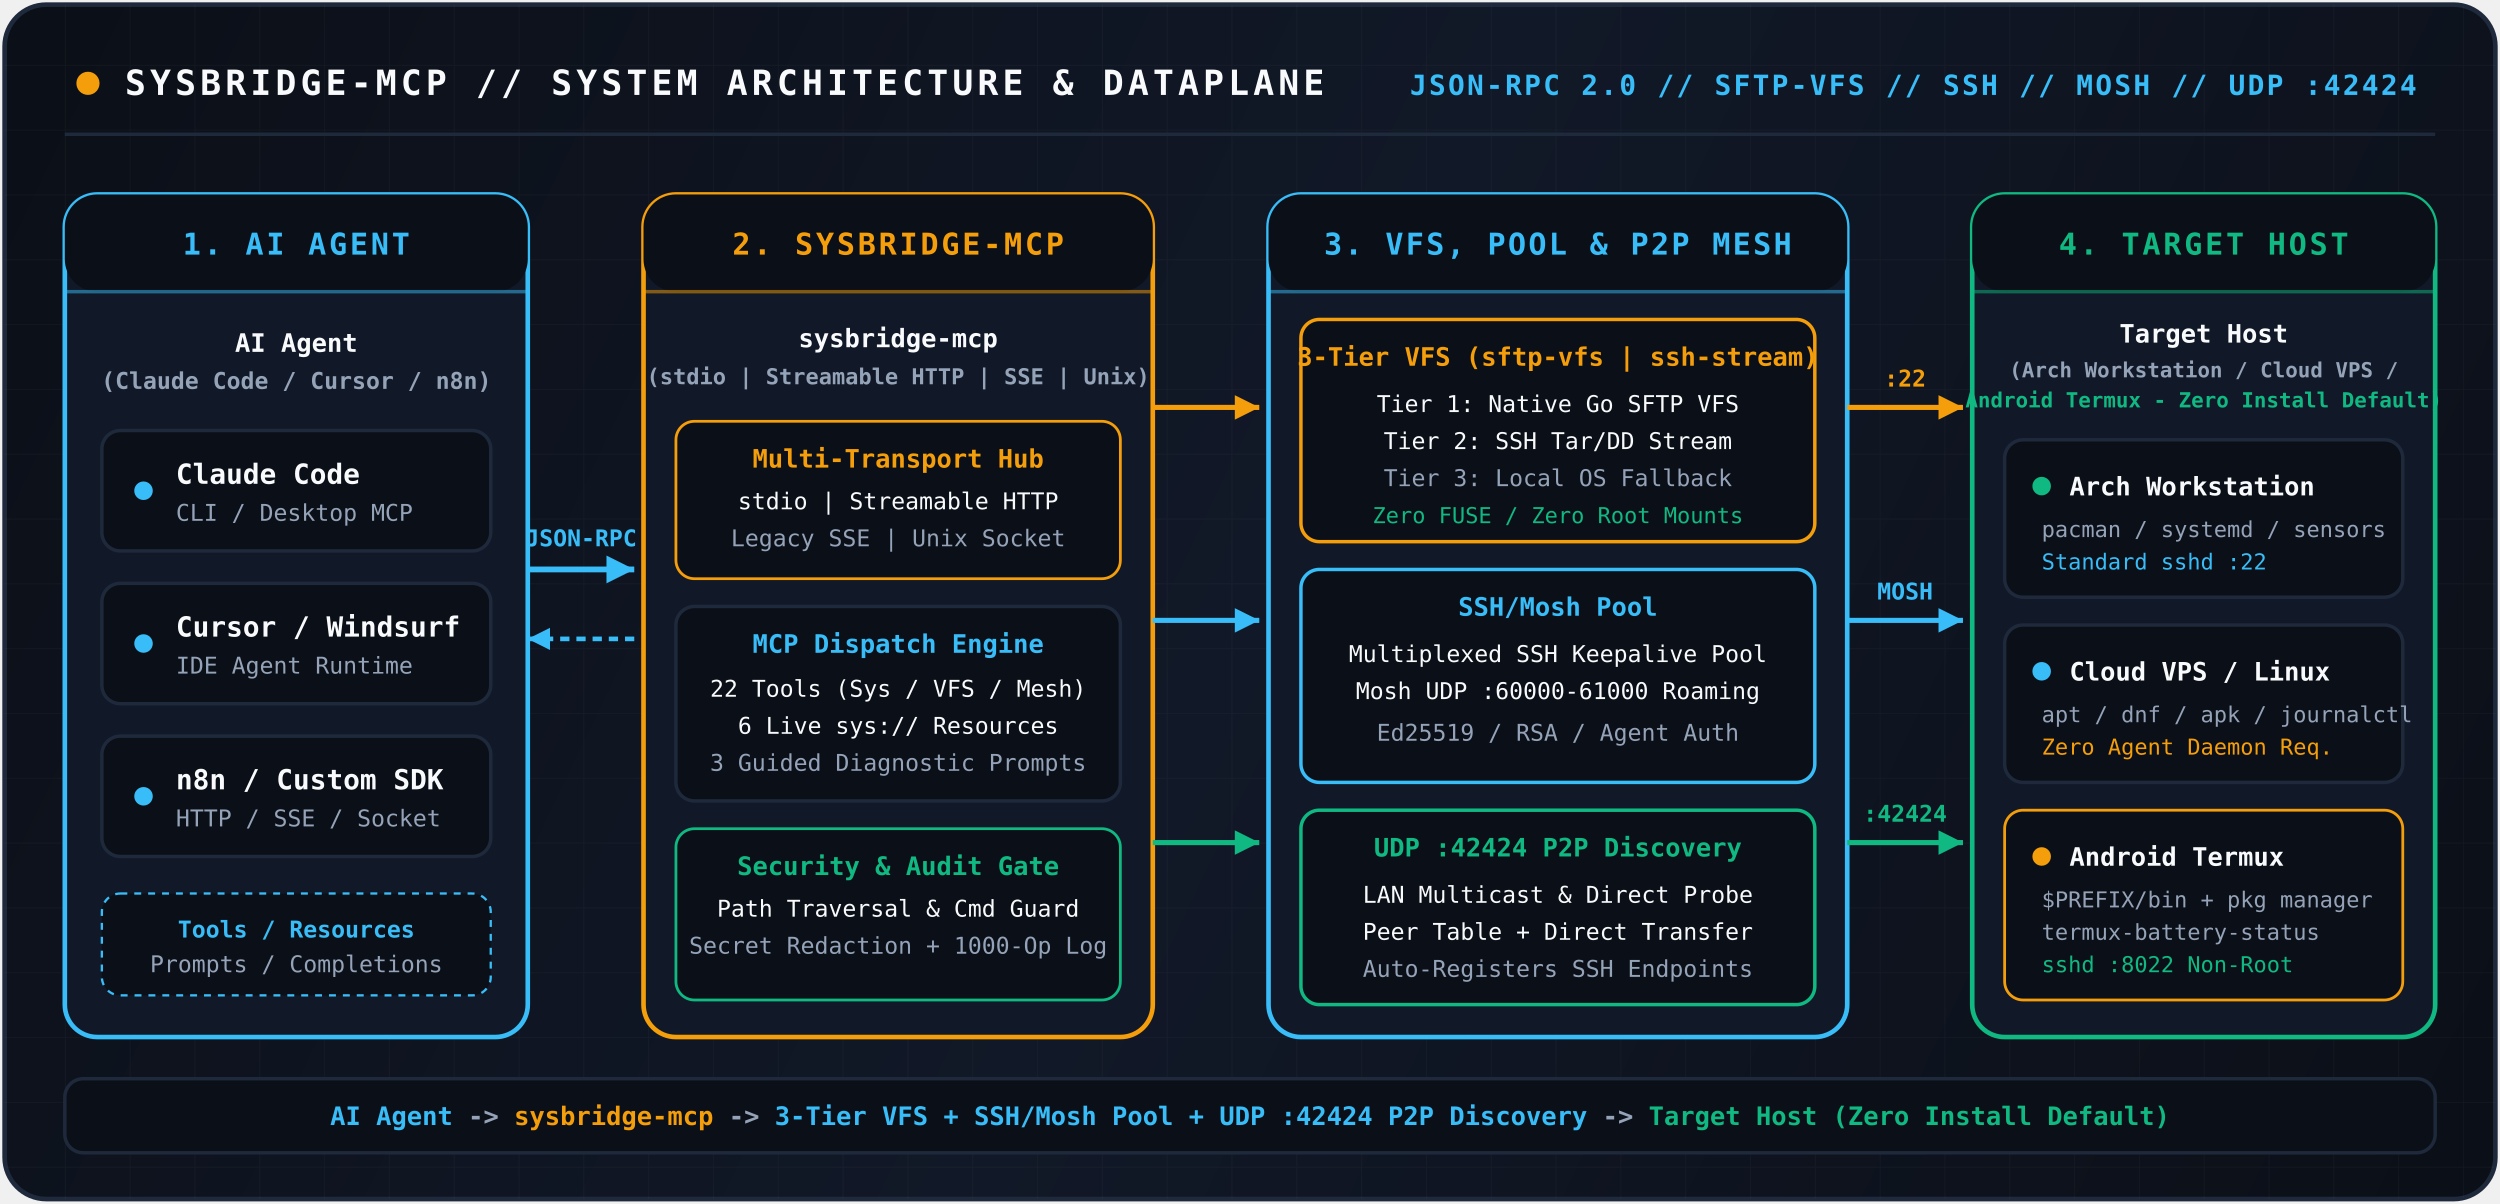
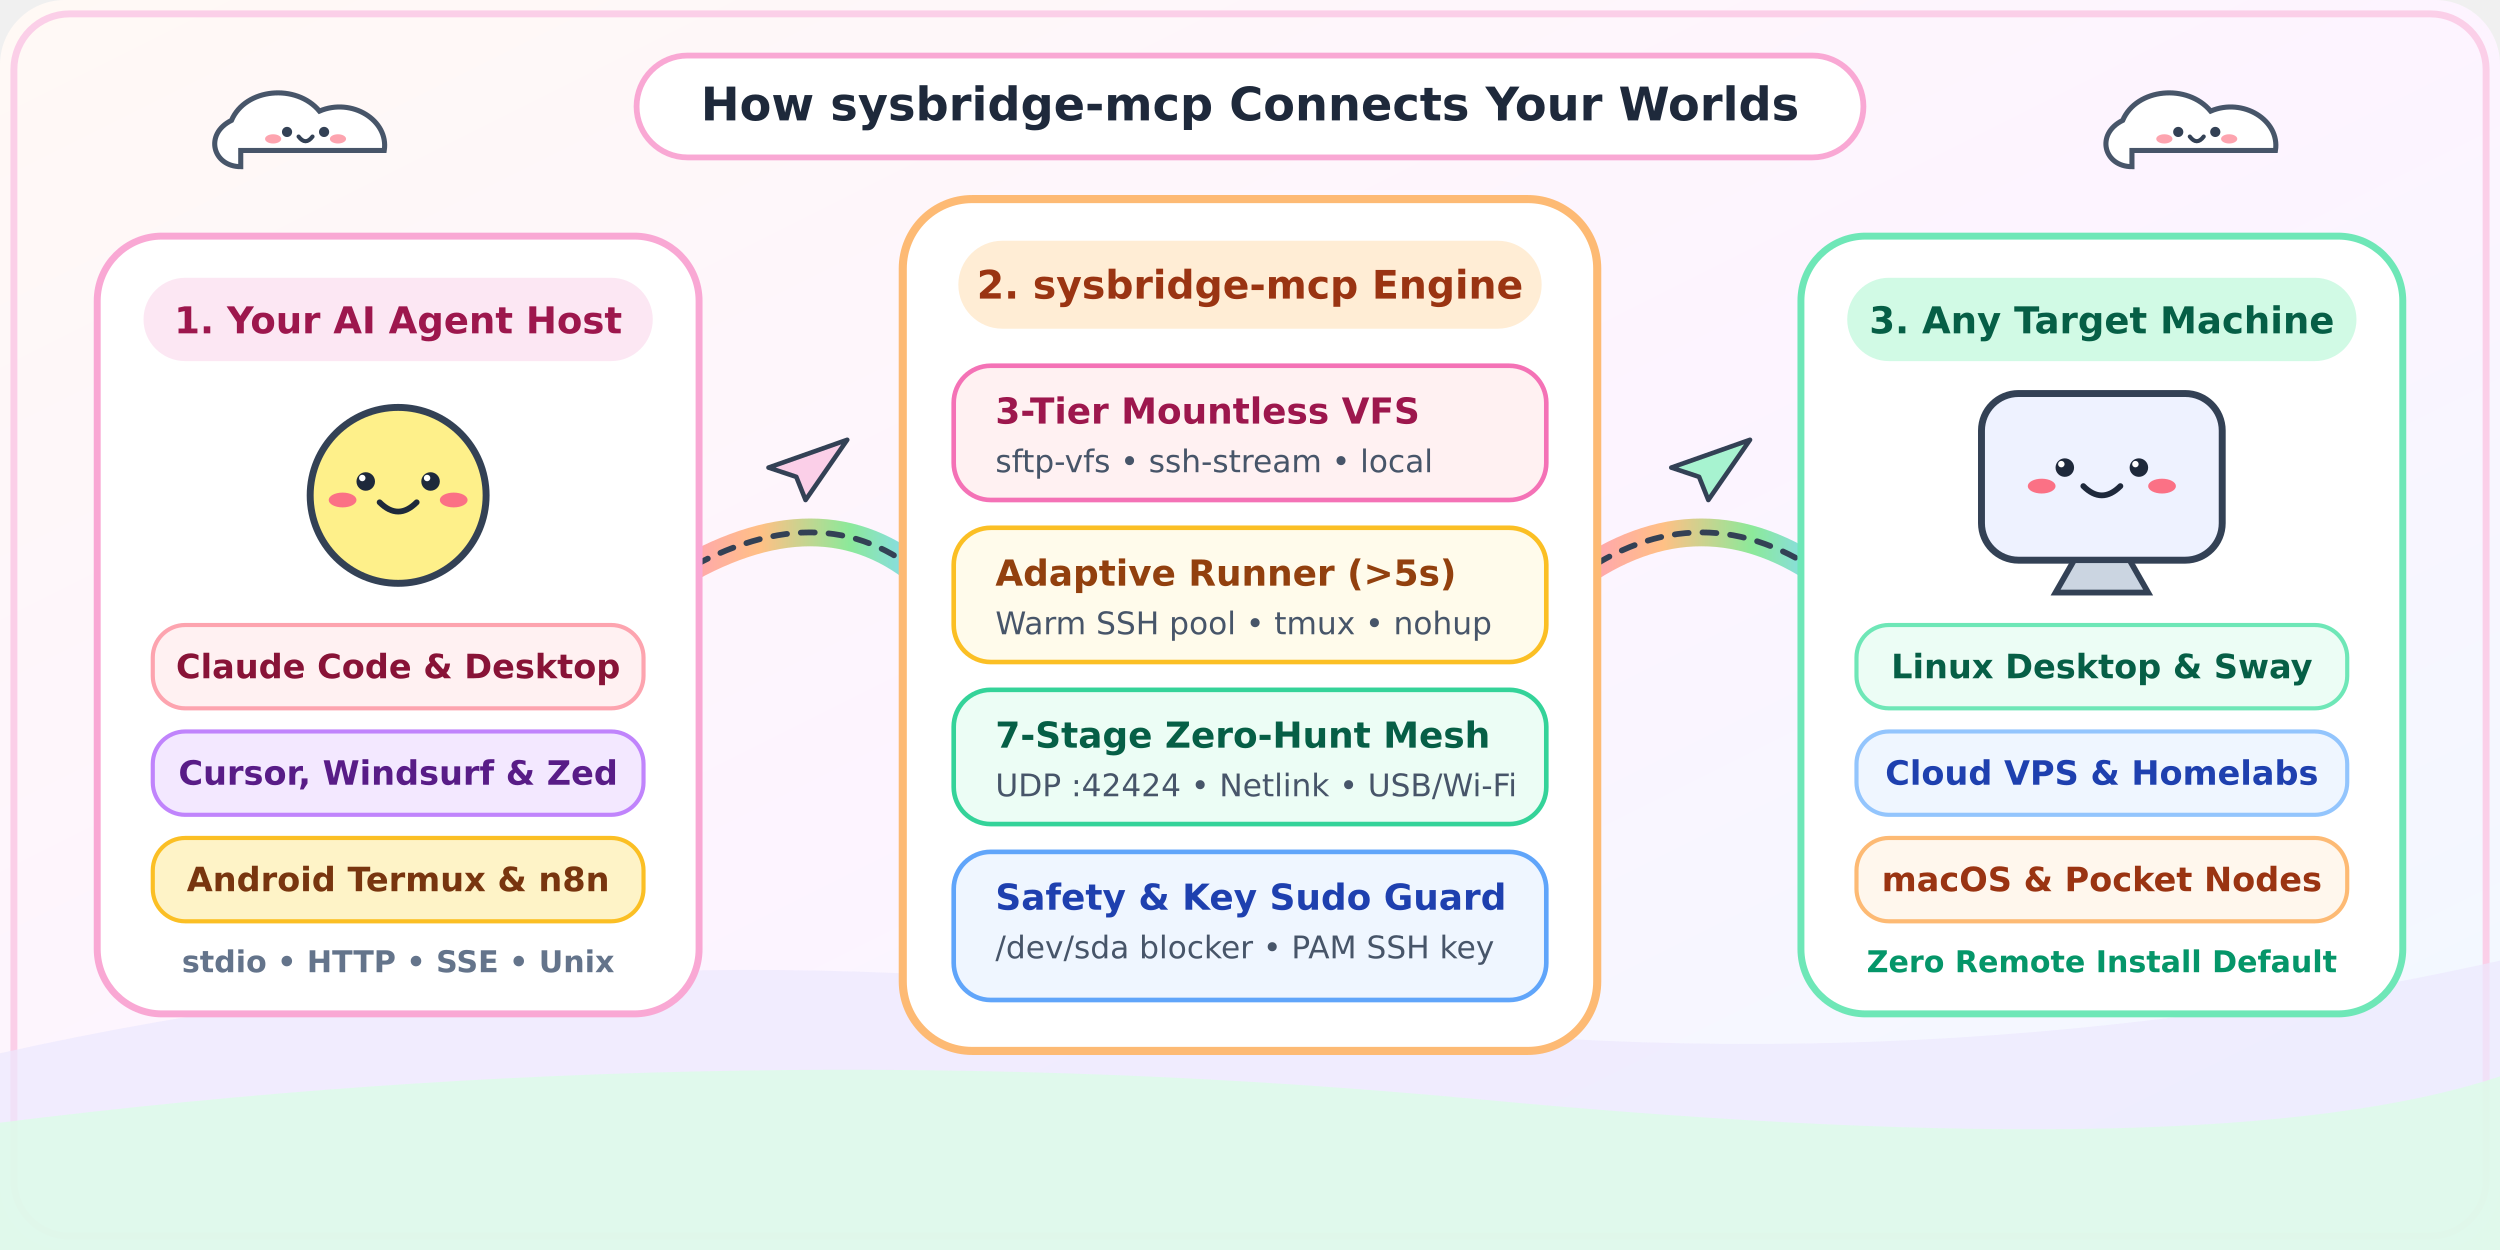
- <svg xmlns="http://www.w3.org/2000/svg" viewBox="0 0 1080 520" width="1080" height="520" fill="none">
+ <svg xmlns="http://www.w3.org/2000/svg" width="1080" height="540" viewBox="0 0 1080 540">
  <defs>
-     <linearGradient id="arch-bg" x1="0" y1="0" x2="1080" y2="520" gradientUnits="userSpaceOnUse">
-       <stop offset="0%" stop-color="#0B0F17" />
-       <stop offset="50%" stop-color="#111827" />
-       <stop offset="100%" stop-color="#0B0F17" />
+     <linearGradient id="archBg" x1="0" y1="0" x2="1" y2="1">
+       <stop offset="0%" stop-color="#FFF9F5" />
+       <stop offset="50%" stop-color="#FDF4FF" />
+       <stop offset="100%" stop-color="#F0F9FF" />
    </linearGradient>
-     <pattern id="arch-grid" width="28" height="28" patternUnits="userSpaceOnUse">
-       <path d="M 28 0 L 0 0 0 28" fill="none" stroke="#F8FAFC" stroke-width="0.7" stroke-opacity="0.035" />
-     </pattern>
-     <marker id="arrow-cyan" viewBox="0 0 10 10" refX="8" refY="5" markerWidth="6" markerHeight="6" orient="auto-start-reverse">
-       <path d="M 0 1 L 8 5 L 0 9 z" fill="#38BDF8" />
-     </marker>
-     <marker id="arrow-amber" viewBox="0 0 10 10" refX="8" refY="5" markerWidth="6" markerHeight="6" orient="auto-start-reverse">
-       <path d="M 0 1 L 8 5 L 0 9 z" fill="#F59E0B" />
-     </marker>
-     <marker id="arrow-emerald" viewBox="0 0 10 10" refX="8" refY="5" markerWidth="6" markerHeight="6" orient="auto-start-reverse">
-       <path d="M 0 1 L 8 5 L 0 9 z" fill="#10B981" />
-     </marker>
+     <linearGradient id="rainbowTrack" x1="0" y1="0" x2="1" y2="0">
+       <stop offset="0%" stop-color="#FF9EBB" />
+       <stop offset="35%" stop-color="#FFC085" />
+       <stop offset="70%" stop-color="#8CE99A" />
+       <stop offset="100%" stop-color="#85D8FF" />
+     </linearGradient>
  </defs>
-   <rect x="2" y="2" width="1076" height="516" rx="18" fill="url(#arch-bg)" stroke="#1E293B" stroke-width="2" />
-   <rect x="2" y="2" width="1076" height="516" rx="18" fill="url(#arch-grid)" />
-   <g font-family="ui-monospace, SFMono-Regular, Menlo, Monaco, Consolas, monospace">
-     <circle cx="38" cy="36" r="5" fill="#F59E0B" />
-     <text x="54" y="41" font-size="15" font-weight="800" letter-spacing="1.8" fill="#F8FAFC">SYSBRIDGE-MCP // SYSTEM ARCHITECTURE &amp; DATAPLANE</text>
-     <text x="1044" y="41" text-anchor="end" font-size="12" font-weight="700" letter-spacing="1" fill="#38BDF8">JSON-RPC 2.0 // SFTP-VFS // SSH // MOSH // UDP :42424</text>
-     <line x1="28" y1="58" x2="1052" y2="58" stroke="#1E293B" stroke-width="1.5" />
+   <rect width="1080" height="540" rx="28" fill="url(#archBg)" />
+   <rect x="6" y="6" width="1068" height="528" rx="24" fill="none" stroke="#FBCFE8" stroke-width="3" />
+   <path d="M 0 455 Q 270 395 540 435 T 1080 415 L 1080 540 L 0 540 Z" fill="#EDE9FE" fill-opacity="0.7" />
+   <path d="M 0 485 Q 320 445 640 475 T 1080 465 L 1080 540 L 0 540 Z" fill="#DCFCE7" fill-opacity="0.8" />
+   <g font-family="'DejaVu Sans', 'Segoe UI', sans-serif">
+     <rect x="275" y="24" width="530" height="44" rx="22" fill="#FFFFFF" stroke="#F9A8D4" stroke-width="2.5" />
+     <text x="540" y="52" text-anchor="middle" font-size="20" font-weight="800" fill="#1E293B">How sysbridge-mcp Connects Your Worlds</text>
  </g>
-   <g transform="translate(28, 84)" font-family="ui-monospace, SFMono-Regular, Menlo, Monaco, Consolas, monospace">
-     <rect x="0" y="0" width="200" height="364" rx="14" fill="#111827" stroke="#38BDF8" stroke-width="2" />
-     <rect x="0" y="0" width="200" height="42" rx="14" fill="#0B0F17" />
-     <text x="100" y="26" text-anchor="middle" font-size="13" font-weight="800" letter-spacing="1.2" fill="#38BDF8">1. AI AGENT</text>
-     <line x1="0" y1="42" x2="200" y2="42" stroke="#38BDF8" stroke-width="1.5" stroke-opacity="0.5" />
-     <text x="100" y="68" text-anchor="middle" font-size="11" font-weight="700" fill="#F8FAFC">AI Agent</text>
-     <text x="100" y="84" text-anchor="middle" font-size="10" font-weight="600" fill="#94A3B8">(Claude Code / Cursor / n8n)</text>
-     <g transform="translate(16, 102)">
-       <rect x="0" y="0" width="168" height="52" rx="8" fill="#0B0F17" stroke="#1E293B" stroke-width="1.5" />
-       <circle cx="18" cy="26" r="4" fill="#38BDF8" />
-       <text x="32" y="23" font-size="12" font-weight="700" fill="#F8FAFC">Claude Code</text>
-       <text x="32" y="39" font-size="10" fill="#94A3B8">CLI / Desktop MCP</text>
-     </g>
-     <g transform="translate(16, 168)">
-       <rect x="0" y="0" width="168" height="52" rx="8" fill="#0B0F17" stroke="#1E293B" stroke-width="1.5" />
-       <circle cx="18" cy="26" r="4" fill="#38BDF8" />
-       <text x="32" y="23" font-size="12" font-weight="700" fill="#F8FAFC">Cursor / Windsurf</text>
-       <text x="32" y="39" font-size="10" fill="#94A3B8">IDE Agent Runtime</text>
-     </g>
-     <g transform="translate(16, 234)">
-       <rect x="0" y="0" width="168" height="52" rx="8" fill="#0B0F17" stroke="#1E293B" stroke-width="1.5" />
-       <circle cx="18" cy="26" r="4" fill="#38BDF8" />
-       <text x="32" y="23" font-size="12" font-weight="700" fill="#F8FAFC">n8n / Custom SDK</text>
-       <text x="32" y="39" font-size="10" fill="#94A3B8">HTTP / SSE / Socket</text>
-     </g>
-     <rect x="16" y="302" width="168" height="44" rx="8" fill="#0B0F17" stroke="#38BDF8" stroke-width="1" stroke-dasharray="3 3" />
-     <text x="100" y="321" text-anchor="middle" font-size="10" font-weight="700" fill="#38BDF8">Tools / Resources</text>
-     <text x="100" y="336" text-anchor="middle" font-size="10" fill="#94A3B8">Prompts / Completions</text>
+   <g transform="translate(88, 30)">
+     <path d="M 16 42 C 4 42 0 28 12 22 C 18 8 40 6 50 18 C 64 12 80 22 78 35 L 16 35 Z" fill="#FFFFFF" stroke="#475569" stroke-width="2.2" />
+     <circle cx="36" cy="27" r="2.2" fill="#334155" />
+     <circle cx="52" cy="27" r="2.2" fill="#334155" />
+     <ellipse cx="30" cy="30" rx="3.5" ry="2" fill="#FDA4AF" />
+     <ellipse cx="58" cy="30" rx="3.5" ry="2" fill="#FDA4AF" />
+     <path d="M 41 29 Q 44 33 47 29" fill="none" stroke="#334155" stroke-width="1.8" stroke-linecap="round" />
  </g>
-   <g font-family="ui-monospace, SFMono-Regular, Menlo, Monaco, Consolas, monospace" font-size="10" font-weight="700">
-     <line x1="228" y1="246" x2="274" y2="246" stroke="#38BDF8" stroke-width="2.5" marker-end="url(#arrow-cyan)" />
-     <line x1="274" y1="276" x2="228" y2="276" stroke="#38BDF8" stroke-width="2" stroke-dasharray="4 3" marker-end="url(#arrow-cyan)" />
-     <text x="251" y="236" text-anchor="middle" fill="#38BDF8">JSON-RPC</text>
+   <g transform="translate(905, 30)">
+     <path d="M 16 42 C 4 42 0 28 12 22 C 18 8 40 6 50 18 C 64 12 80 22 78 35 L 16 35 Z" fill="#FFFFFF" stroke="#475569" stroke-width="2.2" />
+     <circle cx="36" cy="27" r="2.2" fill="#334155" />
+     <circle cx="52" cy="27" r="2.2" fill="#334155" />
+     <ellipse cx="30" cy="30" rx="3.5" ry="2" fill="#FDA4AF" />
+     <ellipse cx="58" cy="30" rx="3.5" ry="2" fill="#FDA4AF" />
+     <path d="M 41 29 Q 44 33 47 29" fill="none" stroke="#334155" stroke-width="1.8" stroke-linecap="round" />
  </g>
-   <g transform="translate(278, 84)" font-family="ui-monospace, SFMono-Regular, Menlo, Monaco, Consolas, monospace">
-     <rect x="0" y="0" width="220" height="364" rx="14" fill="#111827" stroke="#F59E0B" stroke-width="2" />
-     <rect x="0" y="0" width="220" height="42" rx="14" fill="#0B0F17" />
-     <text x="110" y="26" text-anchor="middle" font-size="13" font-weight="800" letter-spacing="1.2" fill="#F59E0B">2. SYSBRIDGE-MCP</text>
-     <line x1="0" y1="42" x2="220" y2="42" stroke="#F59E0B" stroke-width="1.5" stroke-opacity="0.5" />
-     <text x="110" y="66" text-anchor="middle" font-size="11" font-weight="700" fill="#F8FAFC">sysbridge-mcp</text>
-     <text x="110" y="82" text-anchor="middle" font-size="9.5" font-weight="600" fill="#94A3B8">(stdio | Streamable HTTP | SSE | Unix)</text>
-     <g transform="translate(14, 98)">
-       <rect x="0" y="0" width="192" height="68" rx="8" fill="#0B0F17" stroke="#F59E0B" stroke-width="1.2" />
-       <text x="96" y="20" text-anchor="middle" font-size="11" font-weight="700" fill="#F59E0B">Multi-Transport Hub</text>
-       <text x="96" y="38" text-anchor="middle" font-size="10" fill="#F8FAFC">stdio | Streamable HTTP</text>
-       <text x="96" y="54" text-anchor="middle" font-size="10" fill="#94A3B8">Legacy SSE | Unix Socket</text>
-     </g>
-     <g transform="translate(14, 178)">
-       <rect x="0" y="0" width="192" height="84" rx="8" fill="#0B0F17" stroke="#1E293B" stroke-width="1.5" />
-       <text x="96" y="20" text-anchor="middle" font-size="11" font-weight="700" fill="#38BDF8">MCP Dispatch Engine</text>
-       <text x="96" y="39" text-anchor="middle" font-size="10" fill="#F8FAFC">22 Tools (Sys / VFS / Mesh)</text>
-       <text x="96" y="55" text-anchor="middle" font-size="10" fill="#F8FAFC">6 Live sys:// Resources</text>
-       <text x="96" y="71" text-anchor="middle" font-size="10" fill="#94A3B8">3 Guided Diagnostic Prompts</text>
-     </g>
-     <g transform="translate(14, 274)">
-       <rect x="0" y="0" width="192" height="74" rx="8" fill="#0B0F17" stroke="#10B981" stroke-width="1.2" />
-       <text x="96" y="20" text-anchor="middle" font-size="11" font-weight="700" fill="#10B981">Security &amp; Audit Gate</text>
-       <text x="96" y="38" text-anchor="middle" font-size="10" fill="#F8FAFC">Path Traversal &amp; Cmd Guard</text>
-       <text x="96" y="54" text-anchor="middle" font-size="10" fill="#94A3B8">Secret Redaction + 1000-Op Log</text>
-     </g>
+   <path d="M 290 250 Q 355 210 400 250" fill="none" stroke="url(#rainbowTrack)" stroke-width="12" stroke-linecap="round" />
+   <path d="M 290 250 Q 355 210 400 250" fill="none" stroke="#334155" stroke-width="2.5" stroke-dasharray="6 6" stroke-linecap="round" />
+   <path d="M 680 250 Q 735 210 790 250" fill="none" stroke="url(#rainbowTrack)" stroke-width="12" stroke-linecap="round" />
+   <path d="M 680 250 Q 735 210 790 250" fill="none" stroke="#334155" stroke-width="2.5" stroke-dasharray="6 6" stroke-linecap="round" />
+   <polygon points="332,202 366,190 348,216 344,206" fill="#FBCFE8" stroke="#334155" stroke-width="2" stroke-linejoin="round" />
+   <polygon points="722,202 756,190 738,216 734,206" fill="#A7F3D0" stroke="#334155" stroke-width="2" stroke-linejoin="round" />
+   <g transform="translate(42, 102)" font-family="'DejaVu Sans', sans-serif">
+     <rect x="0" y="0" width="260" height="336" rx="28" fill="#FFFFFF" stroke="#F9A8D4" stroke-width="3" />
+     <rect x="20" y="18" width="220" height="36" rx="18" fill="#FCE7F3" />
+     <text x="130" y="42" text-anchor="middle" font-size="16" font-weight="800" fill="#9D174D">1. Your AI Agent Host</text>
+     <circle cx="130" cy="112" r="38" fill="#FEF08A" stroke="#334155" stroke-width="3" />
+     <circle cx="116" cy="106" r="4" fill="#1E293B" />
+     <circle cx="144" cy="106" r="4" fill="#1E293B" />
+     <circle cx="114.5" cy="104.5" r="1.4" fill="#FFFFFF" />
+     <circle cx="142.5" cy="104.5" r="1.4" fill="#FFFFFF" />
+     <ellipse cx="106" cy="114" rx="6" ry="3.2" fill="#FB7185" />
+     <ellipse cx="154" cy="114" rx="6" ry="3.2" fill="#FB7185" />
+     <path d="M 122 115 Q 130 123 138 115" fill="none" stroke="#1E293B" stroke-width="2.5" stroke-linecap="round" />
+     <rect x="24" y="168" width="212" height="36" rx="14" fill="#FFF1F2" stroke="#FDA4AF" stroke-width="1.8" />
+     <text x="130" y="191" text-anchor="middle" font-size="14.5" font-weight="700" fill="#881337">Claude Code &amp; Desktop</text>
+     <rect x="24" y="214" width="212" height="36" rx="14" fill="#F3E8FF" stroke="#C084FC" stroke-width="1.8" />
+     <text x="130" y="237" text-anchor="middle" font-size="14.5" font-weight="700" fill="#581C87">Cursor, Windsurf &amp; Zed</text>
+     <rect x="24" y="260" width="212" height="36" rx="14" fill="#FEF3C7" stroke="#FBBF24" stroke-width="1.8" />
+     <text x="130" y="283" text-anchor="middle" font-size="14.5" font-weight="700" fill="#78350F">Android Termux &amp; n8n</text>
+     <text x="130" y="318" text-anchor="middle" font-size="13" font-weight="700" fill="#64748B">stdio • HTTP • SSE • Unix</text>
  </g>
-   <g font-family="ui-monospace, SFMono-Regular, Menlo, Monaco, Consolas, monospace" font-size="10" font-weight="700">
-     <line x1="498" y1="176" x2="544" y2="176" stroke="#F59E0B" stroke-width="2.2" marker-end="url(#arrow-amber)" />
-     <line x1="498" y1="268" x2="544" y2="268" stroke="#38BDF8" stroke-width="2.2" marker-end="url(#arrow-cyan)" />
-     <line x1="498" y1="364" x2="544" y2="364" stroke="#10B981" stroke-width="2.2" marker-end="url(#arrow-emerald)" />
+   <g transform="translate(390, 86)" font-family="'DejaVu Sans', sans-serif">
+     <rect x="0" y="0" width="300" height="368" rx="30" fill="#FFFFFF" stroke="#FDBA74" stroke-width="3.5" />
+     <rect x="24" y="18" width="252" height="38" rx="19" fill="#FFEDD5" />
+     <text x="150" y="43" text-anchor="middle" font-size="17" font-weight="800" fill="#9A3412">2. sysbridge-mcp Engine</text>
+     <rect x="22" y="72" width="256" height="58" rx="16" fill="#FFF1F2" stroke="#F472B6" stroke-width="2" />
+     <text x="40" y="97" font-size="15.5" font-weight="800" fill="#9D174D">3-Tier Mountless VFS</text>
+     <text x="40" y="118" font-size="13.5" fill="#475569">sftp-vfs • ssh-stream • local</text>
+     <rect x="22" y="142" width="256" height="58" rx="16" fill="#FFFBEB" stroke="#FBBF24" stroke-width="2" />
+     <text x="40" y="167" font-size="15.5" font-weight="800" fill="#92400E">Adaptive Runner (&gt;5s)</text>
+     <text x="40" y="188" font-size="13.5" fill="#475569">Warm SSH pool • tmux • nohup</text>
+     <rect x="22" y="212" width="256" height="58" rx="16" fill="#ECFDF5" stroke="#34D399" stroke-width="2" />
+     <text x="40" y="237" font-size="15.5" font-weight="800" fill="#065F46">7-Stage Zero-Hunt Mesh</text>
+     <text x="40" y="258" font-size="13.5" fill="#475569">UDP :42424 • Netlink • USB/Wi-Fi</text>
+     <rect x="22" y="282" width="256" height="64" rx="16" fill="#EFF6FF" stroke="#60A5FA" stroke-width="2" />
+     <text x="40" y="307" font-size="15.5" font-weight="800" fill="#1E40AF">Safety &amp; Key Sudo Guard</text>
+     <text x="40" y="328" font-size="13.5" fill="#475569">/dev/sda blocker • PAM SSH key</text>
  </g>
-   <g transform="translate(548, 84)" font-family="ui-monospace, SFMono-Regular, Menlo, Monaco, Consolas, monospace">
-     <rect x="0" y="0" width="250" height="364" rx="14" fill="#111827" stroke="#38BDF8" stroke-width="2" />
-     <rect x="0" y="0" width="250" height="42" rx="14" fill="#0B0F17" />
-     <text x="125" y="26" text-anchor="middle" font-size="13" font-weight="800" letter-spacing="1" fill="#38BDF8">3. VFS, POOL &amp; P2P MESH</text>
-     <line x1="0" y1="42" x2="250" y2="42" stroke="#38BDF8" stroke-width="1.5" stroke-opacity="0.5" />
-     <g transform="translate(14, 54)">
-       <rect x="0" y="0" width="222" height="96" rx="8" fill="#0B0F17" stroke="#F59E0B" stroke-width="1.5" />
-       <text x="111" y="20" text-anchor="middle" font-size="11" font-weight="700" fill="#F59E0B">3-Tier VFS (sftp-vfs | ssh-stream)</text>
-       <text x="111" y="40" text-anchor="middle" font-size="10" fill="#F8FAFC">Tier 1: Native Go SFTP VFS</text>
-       <text x="111" y="56" text-anchor="middle" font-size="10" fill="#F8FAFC">Tier 2: SSH Tar/DD Stream</text>
-       <text x="111" y="72" text-anchor="middle" font-size="10" fill="#94A3B8">Tier 3: Local OS Fallback</text>
-       <text x="111" y="88" text-anchor="middle" font-size="9.5" fill="#10B981">Zero FUSE / Zero Root Mounts</text>
-     </g>
-     <g transform="translate(14, 162)">
-       <rect x="0" y="0" width="222" height="92" rx="8" fill="#0B0F17" stroke="#38BDF8" stroke-width="1.5" />
-       <text x="111" y="20" text-anchor="middle" font-size="11" font-weight="700" fill="#38BDF8">SSH/Mosh Pool</text>
-       <text x="111" y="40" text-anchor="middle" font-size="10" fill="#F8FAFC">Multiplexed SSH Keepalive Pool</text>
-       <text x="111" y="56" text-anchor="middle" font-size="10" fill="#F8FAFC">Mosh UDP :60000-61000 Roaming</text>
-       <text x="111" y="74" text-anchor="middle" font-size="10" fill="#94A3B8">Ed25519 / RSA / Agent Auth</text>
-     </g>
-     <g transform="translate(14, 266)">
-       <rect x="0" y="0" width="222" height="84" rx="8" fill="#0B0F17" stroke="#10B981" stroke-width="1.5" />
-       <text x="111" y="20" text-anchor="middle" font-size="11" font-weight="700" fill="#10B981">UDP :42424 P2P Discovery</text>
-       <text x="111" y="40" text-anchor="middle" font-size="10" fill="#F8FAFC">LAN Multicast &amp; Direct Probe</text>
-       <text x="111" y="56" text-anchor="middle" font-size="10" fill="#F8FAFC">Peer Table + Direct Transfer</text>
-       <text x="111" y="72" text-anchor="middle" font-size="10" fill="#94A3B8">Auto-Registers SSH Endpoints</text>
-     </g>
-   </g>
-   <g font-family="ui-monospace, SFMono-Regular, Menlo, Monaco, Consolas, monospace" font-size="10" font-weight="700">
-     <line x1="798" y1="176" x2="848" y2="176" stroke="#F59E0B" stroke-width="2.2" marker-end="url(#arrow-amber)" />
-     <text x="823" y="167" text-anchor="middle" fill="#F59E0B">:22</text>
-     <line x1="798" y1="268" x2="848" y2="268" stroke="#38BDF8" stroke-width="2.2" marker-end="url(#arrow-cyan)" />
-     <text x="823" y="259" text-anchor="middle" fill="#38BDF8">MOSH</text>
-     <line x1="798" y1="364" x2="848" y2="364" stroke="#10B981" stroke-width="2.2" marker-end="url(#arrow-emerald)" />
-     <text x="823" y="355" text-anchor="middle" fill="#10B981">:42424</text>
-   </g>
-   <g transform="translate(852, 84)" font-family="ui-monospace, SFMono-Regular, Menlo, Monaco, Consolas, monospace">
-     <rect x="0" y="0" width="200" height="364" rx="14" fill="#111827" stroke="#10B981" stroke-width="2" />
-     <rect x="0" y="0" width="200" height="42" rx="14" fill="#0B0F17" />
-     <text x="100" y="26" text-anchor="middle" font-size="13" font-weight="800" letter-spacing="1.2" fill="#10B981">4. TARGET HOST</text>
-     <line x1="0" y1="42" x2="200" y2="42" stroke="#10B981" stroke-width="1.5" stroke-opacity="0.5" />
-     <text x="100" y="64" text-anchor="middle" font-size="11" font-weight="700" fill="#F8FAFC">Target Host</text>
-     <text x="100" y="79" text-anchor="middle" font-size="9" font-weight="600" fill="#94A3B8">(Arch Workstation / Cloud VPS /</text>
-     <text x="100" y="92" text-anchor="middle" font-size="9" font-weight="600" fill="#10B981">Android Termux - Zero Install Default)</text>
-     <g transform="translate(14, 106)">
-       <rect x="0" y="0" width="172" height="68" rx="8" fill="#0B0F17" stroke="#1E293B" stroke-width="1.5" />
-       <circle cx="16" cy="20" r="4" fill="#10B981" />
-       <text x="28" y="24" font-size="11" font-weight="700" fill="#F8FAFC">Arch Workstation</text>
-       <text x="16" y="42" font-size="9.5" fill="#94A3B8">pacman / systemd / sensors</text>
-       <text x="16" y="56" font-size="9.5" fill="#38BDF8">Standard sshd :22</text>
-     </g>
-     <g transform="translate(14, 186)">
-       <rect x="0" y="0" width="172" height="68" rx="8" fill="#0B0F17" stroke="#1E293B" stroke-width="1.5" />
-       <circle cx="16" cy="20" r="4" fill="#38BDF8" />
-       <text x="28" y="24" font-size="11" font-weight="700" fill="#F8FAFC">Cloud VPS / Linux</text>
-       <text x="16" y="42" font-size="9.5" fill="#94A3B8">apt / dnf / apk / journalctl</text>
-       <text x="16" y="56" font-size="9.5" fill="#F59E0B">Zero Agent Daemon Req.</text>
-     </g>
-     <g transform="translate(14, 266)">
-       <rect x="0" y="0" width="172" height="82" rx="8" fill="#0B0F17" stroke="#F59E0B" stroke-width="1.2" />
-       <circle cx="16" cy="20" r="4" fill="#F59E0B" />
-       <text x="28" y="24" font-size="11" font-weight="700" fill="#F8FAFC">Android Termux</text>
-       <text x="16" y="42" font-size="9.5" fill="#94A3B8">$PREFIX/bin + pkg manager</text>
-       <text x="16" y="56" font-size="9.5" fill="#94A3B8">termux-battery-status</text>
-       <text x="16" y="70" font-size="9.5" fill="#10B981">sshd :8022 Non-Root</text>
-     </g>
-   </g>
-   <g transform="translate(28, 466)" font-family="ui-monospace, SFMono-Regular, Menlo, Monaco, Consolas, monospace" font-size="11" font-weight="700">
-     <rect x="0" y="0" width="1024" height="32" rx="8" fill="#0B0F17" stroke="#1E293B" stroke-width="1.5" />
-     <text x="512" y="20" text-anchor="middle" fill="#94A3B8">
-       <tspan fill="#38BDF8">AI Agent</tspan> -&gt; <tspan fill="#F59E0B">sysbridge-mcp</tspan> -&gt; <tspan fill="#38BDF8">3-Tier VFS + SSH/Mosh Pool + UDP :42424 P2P Discovery</tspan> -&gt; <tspan fill="#10B981">Target Host (Zero Install Default)</tspan>
-     </text>
+   <g transform="translate(778, 102)" font-family="'DejaVu Sans', sans-serif">
+     <rect x="0" y="0" width="260" height="336" rx="28" fill="#FFFFFF" stroke="#6EE7B7" stroke-width="3" />
+     <rect x="20" y="18" width="220" height="36" rx="18" fill="#D1FAE5" />
+     <text x="130" y="42" text-anchor="middle" font-size="16" font-weight="800" fill="#065F46">3. Any Target Machine</text>
+     <rect x="78" y="68" width="104" height="72" rx="16" fill="#EEF2FF" stroke="#334155" stroke-width="3" />
+     <circle cx="114" cy="100" r="4" fill="#1E293B" />
+     <circle cx="146" cy="100" r="4" fill="#1E293B" />
+     <circle cx="112.5" cy="98.5" r="1.4" fill="#FFFFFF" />
+     <circle cx="144.5" cy="98.5" r="1.4" fill="#FFFFFF" />
+     <ellipse cx="104" cy="108" rx="6" ry="3.2" fill="#FB7185" />
+     <ellipse cx="156" cy="108" rx="6" ry="3.2" fill="#FB7185" />
+     <path d="M 122 108 Q 130 116 138 108" fill="none" stroke="#1E293B" stroke-width="2.5" stroke-linecap="round" />
+     <path d="M 118 140 L 110 154 L 150 154 L 142 140 Z" fill="#CBD5E1" stroke="#334155" stroke-width="2.5" />
+     <rect x="24" y="168" width="212" height="36" rx="14" fill="#ECFDF5" stroke="#6EE7B7" stroke-width="1.8" />
+     <text x="130" y="191" text-anchor="middle" font-size="14.5" font-weight="700" fill="#065F46">Linux Desktop &amp; Sway</text>
+     <rect x="24" y="214" width="212" height="36" rx="14" fill="#EFF6FF" stroke="#93C5FD" stroke-width="1.8" />
+     <text x="130" y="237" text-anchor="middle" font-size="14.5" font-weight="700" fill="#1E40AF">Cloud VPS &amp; Homelabs</text>
+     <rect x="24" y="260" width="212" height="36" rx="14" fill="#FFF7ED" stroke="#FDBA74" stroke-width="1.8" />
+     <text x="130" y="283" text-anchor="middle" font-size="14.5" font-weight="700" fill="#9A3412">macOS &amp; Pocket Nodes</text>
+     <text x="130" y="318" text-anchor="middle" font-size="13" font-weight="800" fill="#059669">Zero Remote Install Default</text>
  </g>
</svg>
